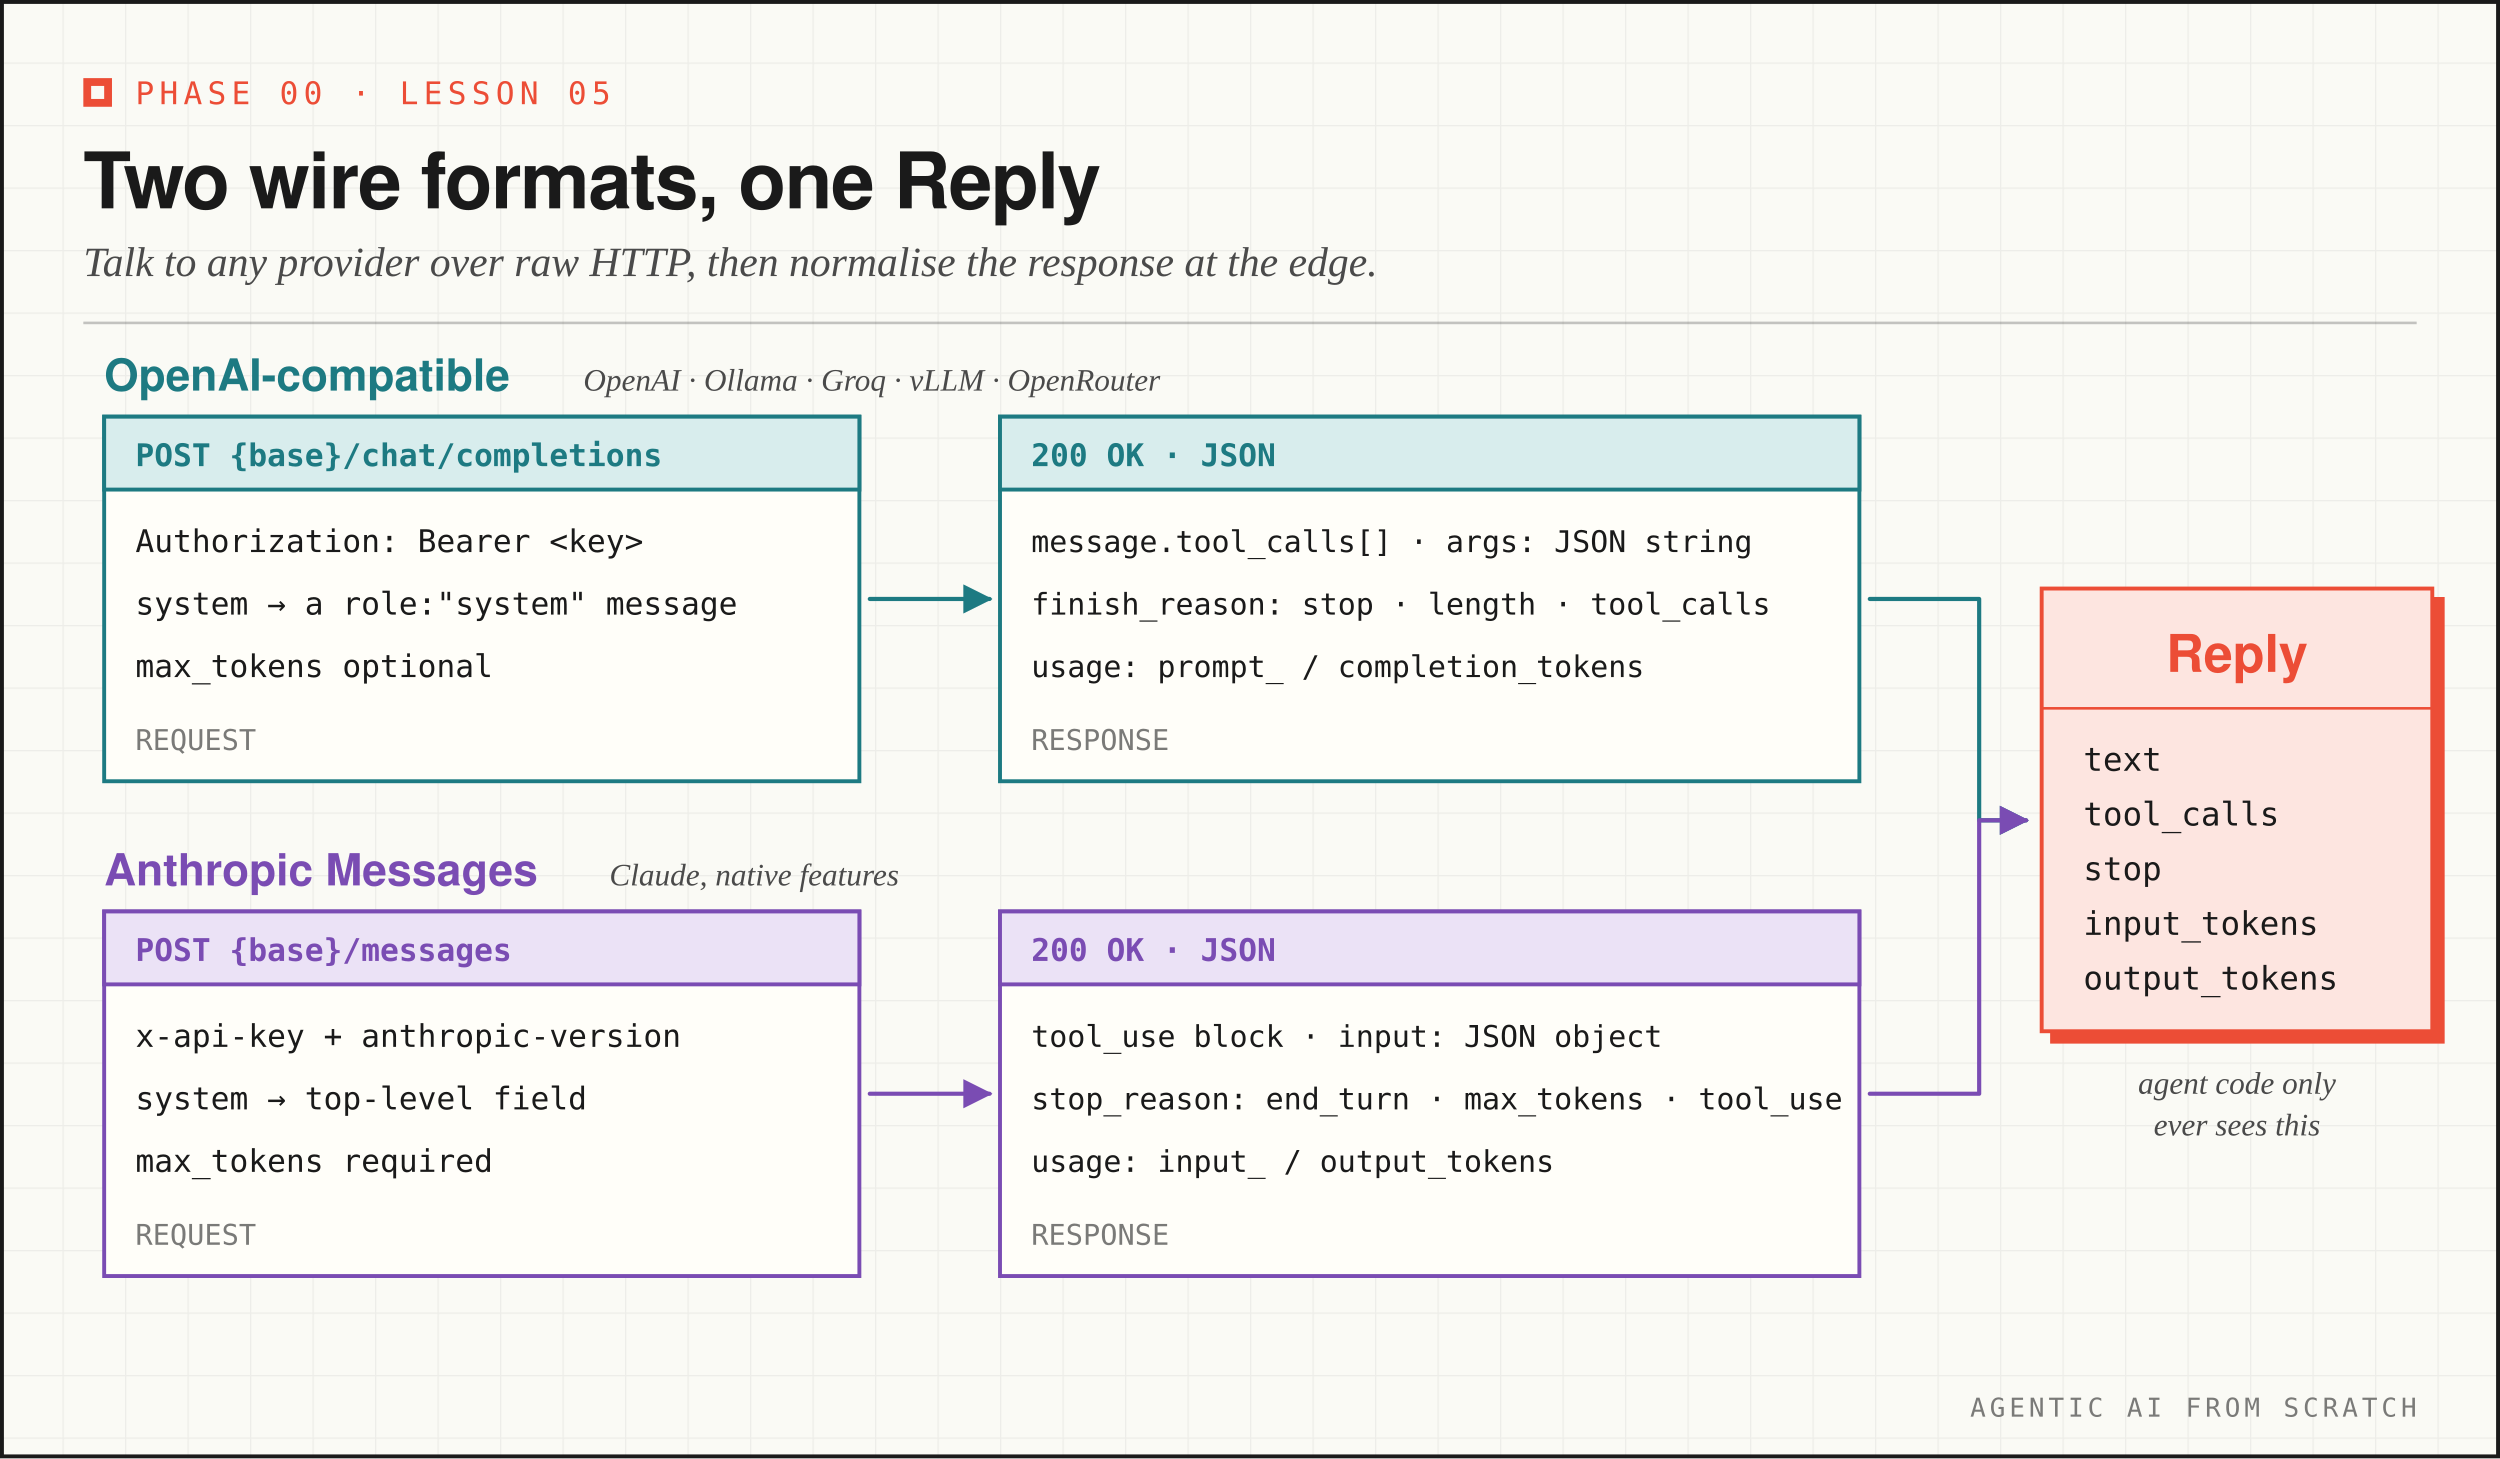
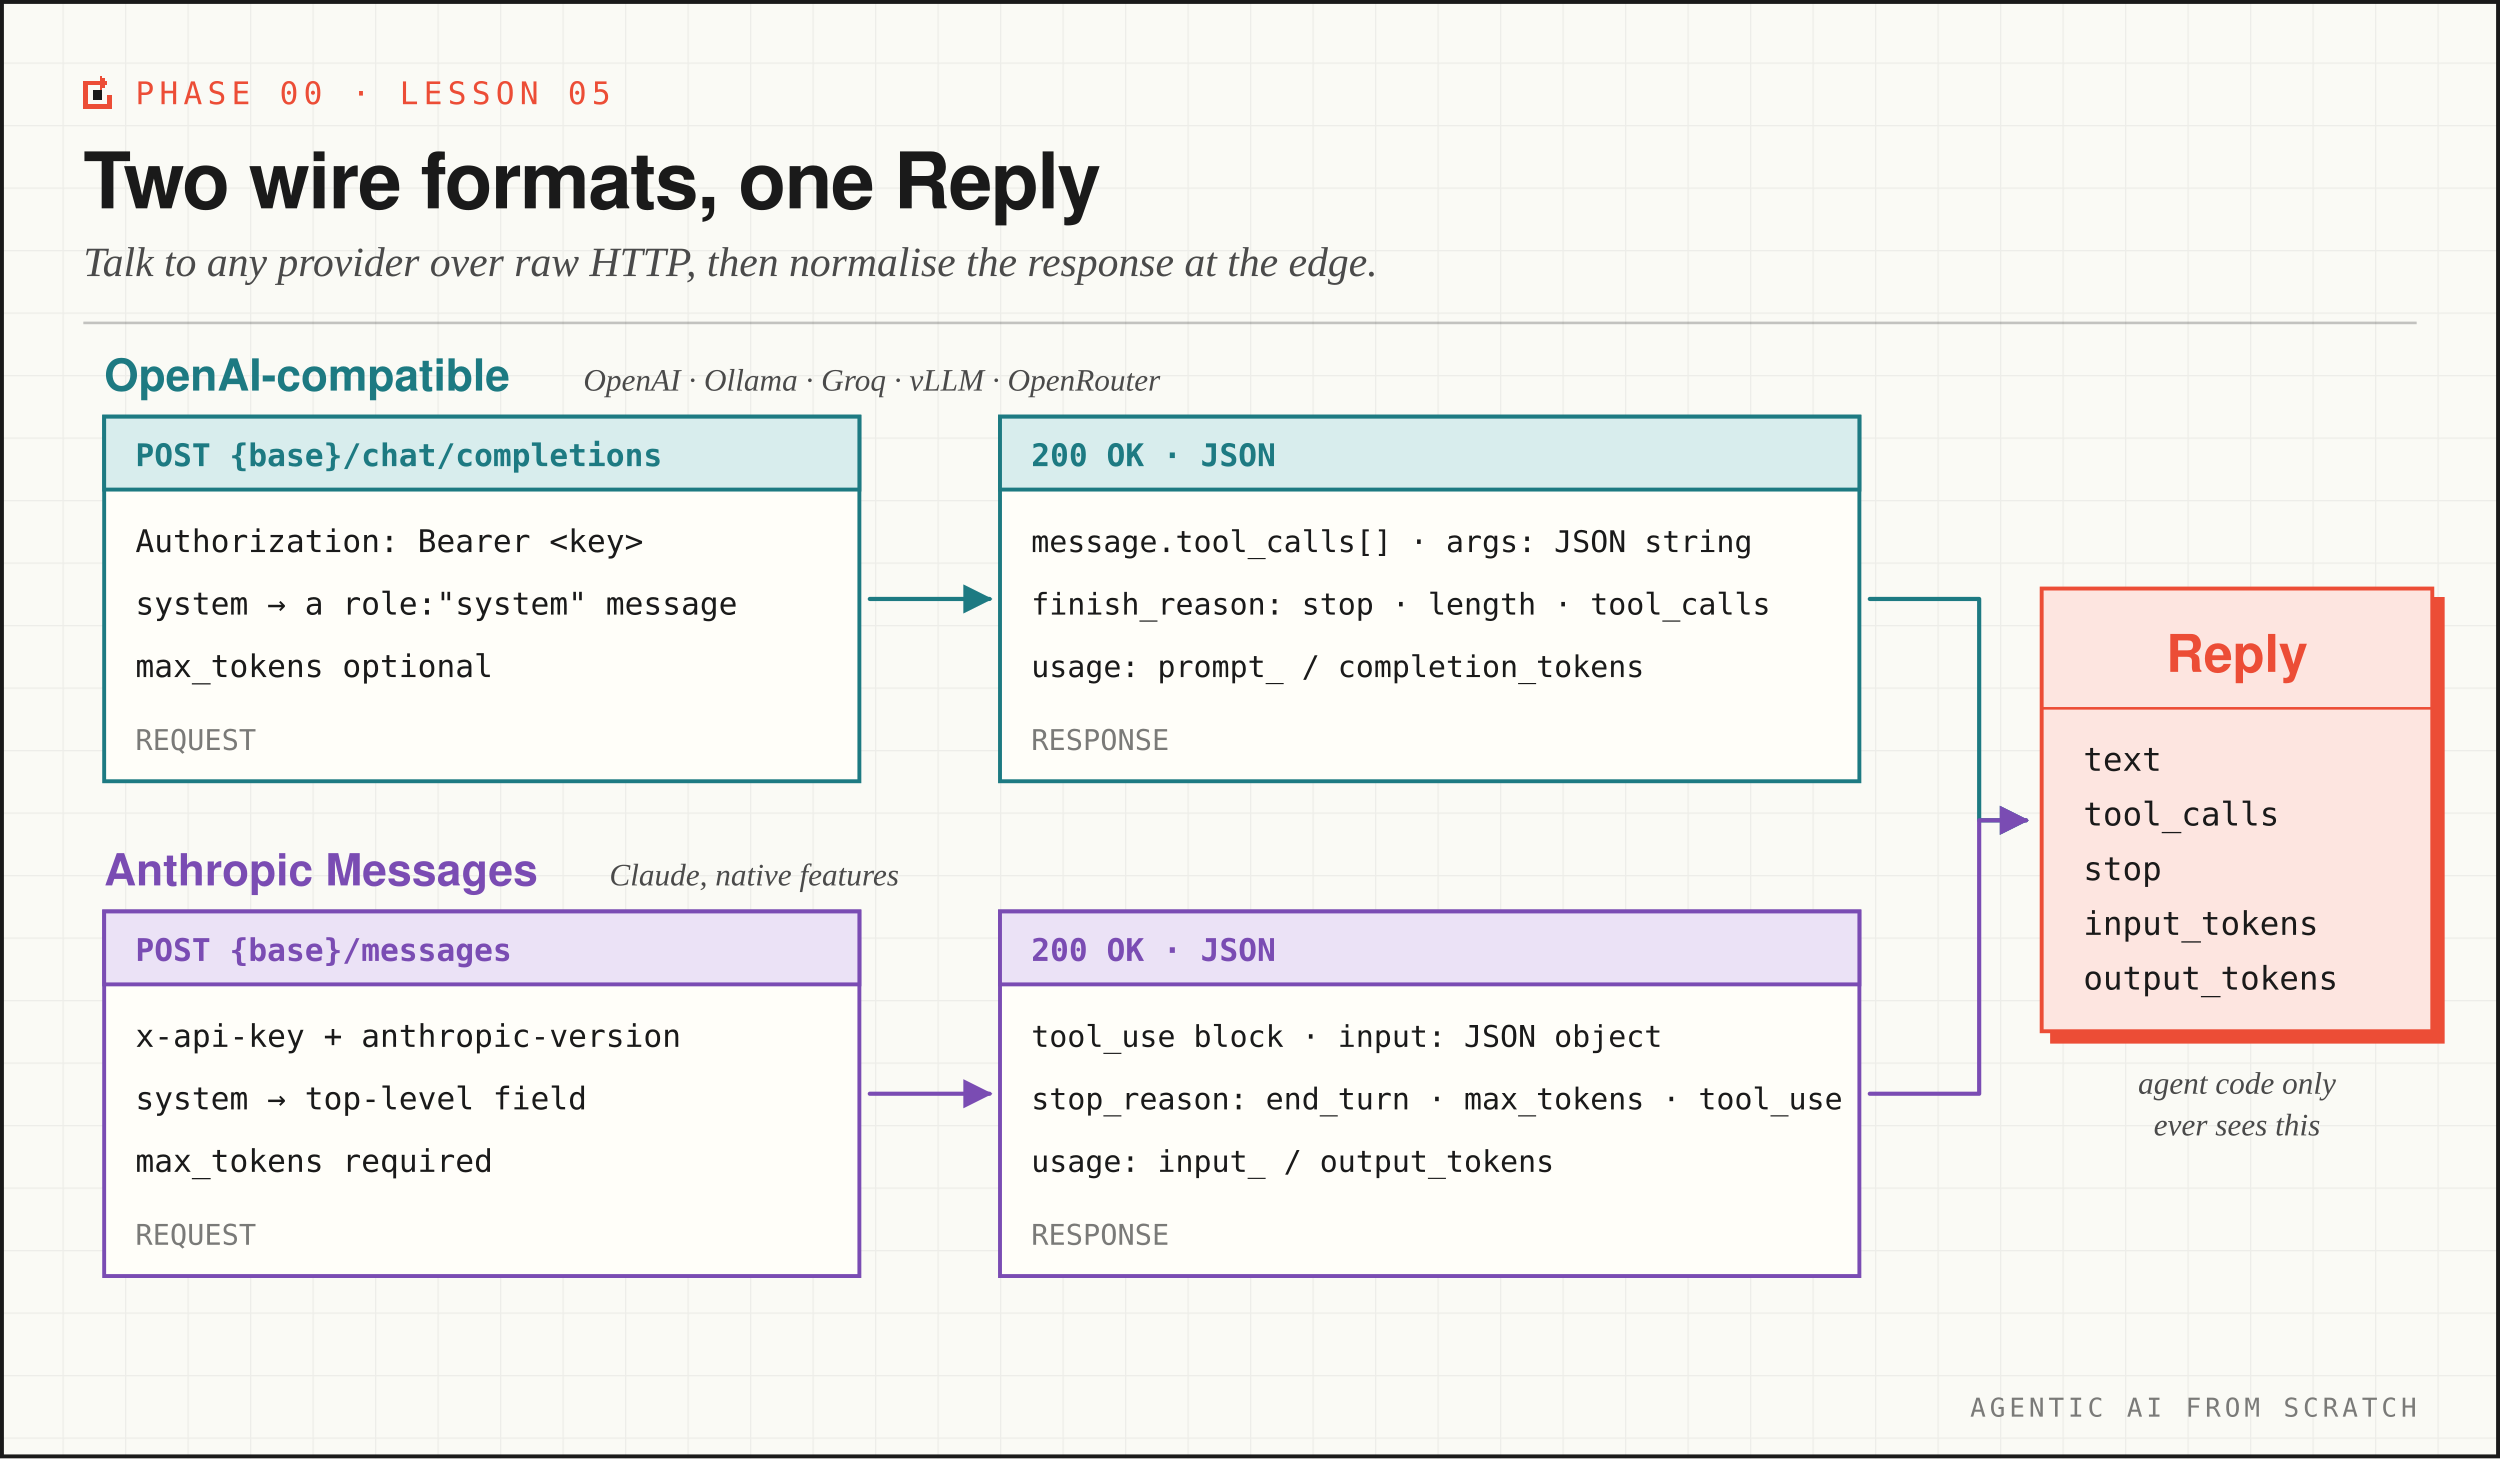
<svg xmlns="http://www.w3.org/2000/svg" width="960" height="560" viewBox="0 0 960 560" role="img" aria-label="Two wire formats, one Reply">
  <defs>
    <pattern id="grid" width="24" height="24" patternUnits="userSpaceOnUse">
      <path d="M24 0H0V24" fill="none" stroke="rgba(26,26,26,0.055)" stroke-width="1" />
    </pattern>
    <marker id="ar-ink" viewBox="0 0 10 10" refX="9" refY="5" markerWidth="7" markerHeight="7" orient="auto-start-reverse">
      <path d="M0 0L10 5L0 10z" fill="#1a1a1a" />
    </marker>
    <marker id="ar-ink-s" viewBox="0 0 10 10" refX="9" refY="5" markerWidth="7" markerHeight="7" orient="auto-start-reverse">
      <path d="M0 0L10 5L0 10z" fill="#1a1a1a" />
    </marker>
    <marker id="ar-red" viewBox="0 0 10 10" refX="9" refY="5" markerWidth="7" markerHeight="7" orient="auto-start-reverse">
      <path d="M0 0L10 5L0 10z" fill="#EC4D36" />
    </marker>
    <marker id="ar-red-s" viewBox="0 0 10 10" refX="9" refY="5" markerWidth="7" markerHeight="7" orient="auto-start-reverse">
      <path d="M0 0L10 5L0 10z" fill="#EC4D36" />
    </marker>
    <marker id="ar-teal" viewBox="0 0 10 10" refX="9" refY="5" markerWidth="7" markerHeight="7" orient="auto-start-reverse">
      <path d="M0 0L10 5L0 10z" fill="#1d7a82" />
    </marker>
    <marker id="ar-teal-s" viewBox="0 0 10 10" refX="9" refY="5" markerWidth="7" markerHeight="7" orient="auto-start-reverse">
      <path d="M0 0L10 5L0 10z" fill="#1d7a82" />
    </marker>
    <marker id="ar-amber" viewBox="0 0 10 10" refX="9" refY="5" markerWidth="7" markerHeight="7" orient="auto-start-reverse">
      <path d="M0 0L10 5L0 10z" fill="#b07d0c" />
    </marker>
    <marker id="ar-amber-s" viewBox="0 0 10 10" refX="9" refY="5" markerWidth="7" markerHeight="7" orient="auto-start-reverse">
      <path d="M0 0L10 5L0 10z" fill="#b07d0c" />
    </marker>
    <marker id="ar-violet" viewBox="0 0 10 10" refX="9" refY="5" markerWidth="7" markerHeight="7" orient="auto-start-reverse">
      <path d="M0 0L10 5L0 10z" fill="#7a4cb3" />
    </marker>
    <marker id="ar-violet-s" viewBox="0 0 10 10" refX="9" refY="5" markerWidth="7" markerHeight="7" orient="auto-start-reverse">
      <path d="M0 0L10 5L0 10z" fill="#7a4cb3" />
    </marker>
    <marker id="ar-mute" viewBox="0 0 10 10" refX="9" refY="5" markerWidth="7" markerHeight="7" orient="auto-start-reverse">
      <path d="M0 0L10 5L0 10z" fill="#7a7a78" />
    </marker>
    <marker id="ar-mute-s" viewBox="0 0 10 10" refX="9" refY="5" markerWidth="7" markerHeight="7" orient="auto-start-reverse">
      <path d="M0 0L10 5L0 10z" fill="#7a7a78" />
    </marker>
    <marker id="ar-green" viewBox="0 0 10 10" refX="9" refY="5" markerWidth="7" markerHeight="7" orient="auto-start-reverse">
      <path d="M0 0L10 5L0 10z" fill="#2f7d3a" />
    </marker>
    <marker id="ar-green-s" viewBox="0 0 10 10" refX="9" refY="5" markerWidth="7" markerHeight="7" orient="auto-start-reverse">
      <path d="M0 0L10 5L0 10z" fill="#2f7d3a" />
    </marker>
  </defs>
  <rect width="960" height="560" fill="#fafaf5" />
  <rect width="960" height="560" fill="url(#grid)" />
  <rect x="0.75" y="0.75" width="958.5" height="558.5" fill="none" stroke="#1a1a1a" stroke-width="1.5" />
-   <rect x="32" y="30" width="11" height="11" fill="#EC4D36" />
-   <rect x="35" y="33" width="5" height="5" fill="#fafaf5" />
+   <g transform="translate(30.1667 28.1667) scale(0.916667)" shape-rendering="crispEdges">
+     <path d="M2 3h7v2H4v8h8V9h2v6H2zM9 1h1v6H9zM10 2h1v4h-1zM11 3h1v2h-1z" fill="#EC4D36" />
+     <path d="M6 7h4v4H6z" fill="#1a1a1a" />
+   </g>
  <text x="52" y="40" font-family="'JetBrains Mono',ui-monospace,Menlo,Consolas,monospace" font-size="12" letter-spacing="2" fill="#EC4D36">PHASE 00 · LESSON 05</text>
  <text x="32" y="80" font-family="'Space Grotesk','Helvetica Neue',Helvetica,Arial,sans-serif" font-size="30" font-weight="700" letter-spacing="-0.5" fill="#1a1a1a">Two wire formats, one Reply</text>
  <text x="32" y="106" font-family="'Source Serif 4',Georgia,'Times New Roman',serif" font-size="16" font-style="italic" fill="#4a4a4a">Talk to any provider over raw HTTP, then normalise the response at the edge.</text>
  <line x1="32" y1="124" x2="928" y2="124" stroke="#1a1a1a" stroke-width="1" opacity="0.25" />
  <text x="40" y="150" font-family="'Space Grotesk','Helvetica Neue',Helvetica,Arial,sans-serif" font-size="17" fill="#1d7a82" font-weight="700">OpenAI-compatible</text>
  <text x="224" y="150" font-family="'Source Serif 4',Georgia,'Times New Roman',serif" font-size="12" fill="#4a4a4a" font-style="italic">OpenAI · Ollama · Groq · vLLM · OpenRouter</text>
  <rect x="40" y="160" width="290" height="140" fill="#fffef9" stroke="#1d7a82" stroke-width="1.5" />
  <rect x="40" y="160" width="290" height="28" fill="#d8eded" stroke="#1d7a82" stroke-width="1.5" />
  <text x="52" y="179" font-family="'JetBrains Mono',ui-monospace,Menlo,Consolas,monospace" font-size="12" fill="#1d7a82" font-weight="700">POST {base}/chat/completions</text>
  <text x="52" y="212" font-family="'JetBrains Mono',ui-monospace,Menlo,Consolas,monospace" font-size="12" fill="#1a1a1a">Authorization: Bearer &lt;key&gt;</text>
  <text x="52" y="236" font-family="'JetBrains Mono',ui-monospace,Menlo,Consolas,monospace" font-size="12" fill="#1a1a1a">system → a role:"system" message</text>
  <text x="52" y="260" font-family="'JetBrains Mono',ui-monospace,Menlo,Consolas,monospace" font-size="12" fill="#1a1a1a">max_tokens optional</text>
  <text x="52" y="288" font-family="'JetBrains Mono',ui-monospace,Menlo,Consolas,monospace" font-size="11" fill="#7a7a78">REQUEST</text>
  <path d="M334 230 L380 230" fill="none" stroke="#1d7a82" stroke-width="1.6" stroke-linejoin="round" stroke-linecap="round" marker-end="url(#ar-teal)" />
  <rect x="384" y="160" width="330" height="140" fill="#fffef9" stroke="#1d7a82" stroke-width="1.5" />
  <rect x="384" y="160" width="330" height="28" fill="#d8eded" stroke="#1d7a82" stroke-width="1.5" />
  <text x="396" y="179" font-family="'JetBrains Mono',ui-monospace,Menlo,Consolas,monospace" font-size="12" fill="#1d7a82" font-weight="700">200 OK · JSON</text>
  <text x="396" y="212" font-family="'JetBrains Mono',ui-monospace,Menlo,Consolas,monospace" font-size="11.5" fill="#1a1a1a">message.tool_calls[] · args: JSON string</text>
  <text x="396" y="236" font-family="'JetBrains Mono',ui-monospace,Menlo,Consolas,monospace" font-size="11.5" fill="#1a1a1a">finish_reason: stop · length · tool_calls</text>
  <text x="396" y="260" font-family="'JetBrains Mono',ui-monospace,Menlo,Consolas,monospace" font-size="11.5" fill="#1a1a1a">usage: prompt_ / completion_tokens</text>
  <text x="396" y="288" font-family="'JetBrains Mono',ui-monospace,Menlo,Consolas,monospace" font-size="11" fill="#7a7a78">RESPONSE</text>
  <path d="M718 230 L760 230 L760 315 L778 315" fill="none" stroke="#1d7a82" stroke-width="1.6" stroke-linejoin="round" stroke-linecap="round" marker-end="url(#ar-teal)" />
  <text x="40" y="340" font-family="'Space Grotesk','Helvetica Neue',Helvetica,Arial,sans-serif" font-size="17" fill="#7a4cb3" font-weight="700">Anthropic Messages</text>
  <text x="234" y="340" font-family="'Source Serif 4',Georgia,'Times New Roman',serif" font-size="12" fill="#4a4a4a" font-style="italic">Claude, native features</text>
  <rect x="40" y="350" width="290" height="140" fill="#fffef9" stroke="#7a4cb3" stroke-width="1.5" />
  <rect x="40" y="350" width="290" height="28" fill="#ebe2f6" stroke="#7a4cb3" stroke-width="1.5" />
  <text x="52" y="369" font-family="'JetBrains Mono',ui-monospace,Menlo,Consolas,monospace" font-size="12" fill="#7a4cb3" font-weight="700">POST {base}/messages</text>
  <text x="52" y="402" font-family="'JetBrains Mono',ui-monospace,Menlo,Consolas,monospace" font-size="12" fill="#1a1a1a">x-api-key + anthropic-version</text>
  <text x="52" y="426" font-family="'JetBrains Mono',ui-monospace,Menlo,Consolas,monospace" font-size="12" fill="#1a1a1a">system → top-level field</text>
  <text x="52" y="450" font-family="'JetBrains Mono',ui-monospace,Menlo,Consolas,monospace" font-size="12" fill="#1a1a1a">max_tokens required</text>
  <text x="52" y="478" font-family="'JetBrains Mono',ui-monospace,Menlo,Consolas,monospace" font-size="11" fill="#7a7a78">REQUEST</text>
  <path d="M334 420 L380 420" fill="none" stroke="#7a4cb3" stroke-width="1.6" stroke-linejoin="round" stroke-linecap="round" marker-end="url(#ar-violet)" />
  <rect x="384" y="350" width="330" height="140" fill="#fffef9" stroke="#7a4cb3" stroke-width="1.5" />
  <rect x="384" y="350" width="330" height="28" fill="#ebe2f6" stroke="#7a4cb3" stroke-width="1.5" />
  <text x="396" y="369" font-family="'JetBrains Mono',ui-monospace,Menlo,Consolas,monospace" font-size="12" fill="#7a4cb3" font-weight="700">200 OK · JSON</text>
  <text x="396" y="402" font-family="'JetBrains Mono',ui-monospace,Menlo,Consolas,monospace" font-size="11.5" fill="#1a1a1a">tool_use block · input: JSON object</text>
  <text x="396" y="426" font-family="'JetBrains Mono',ui-monospace,Menlo,Consolas,monospace" font-size="11.5" fill="#1a1a1a">stop_reason: end_turn · max_tokens · tool_use</text>
  <text x="396" y="450" font-family="'JetBrains Mono',ui-monospace,Menlo,Consolas,monospace" font-size="11.5" fill="#1a1a1a">usage: input_ / output_tokens</text>
  <text x="396" y="478" font-family="'JetBrains Mono',ui-monospace,Menlo,Consolas,monospace" font-size="11" fill="#7a7a78">RESPONSE</text>
  <path d="M718 420 L760 420 L760 315 L778 315" fill="none" stroke="#7a4cb3" stroke-width="1.6" stroke-linejoin="round" stroke-linecap="round" marker-end="url(#ar-violet)" />
  <rect x="788" y="230" width="150" height="170" fill="#EC4D36" stroke="#EC4D36" stroke-width="1.5" />
  <rect x="784" y="226" width="150" height="170" fill="#fde5e0" stroke="#EC4D36" stroke-width="1.5" />
  <text x="859" y="258" font-family="'Space Grotesk','Helvetica Neue',Helvetica,Arial,sans-serif" font-size="20" fill="#EC4D36" font-weight="700" text-anchor="middle">Reply</text>
  <line x1="784" y1="272" x2="934" y2="272" stroke="#EC4D36" stroke-width="1" />
  <text x="800" y="296" font-family="'JetBrains Mono',ui-monospace,Menlo,Consolas,monospace" font-size="12.5" fill="#1a1a1a">text</text>
  <text x="800" y="317" font-family="'JetBrains Mono',ui-monospace,Menlo,Consolas,monospace" font-size="12.5" fill="#1a1a1a">tool_calls</text>
  <text x="800" y="338" font-family="'JetBrains Mono',ui-monospace,Menlo,Consolas,monospace" font-size="12.5" fill="#1a1a1a">stop</text>
  <text x="800" y="359" font-family="'JetBrains Mono',ui-monospace,Menlo,Consolas,monospace" font-size="12.5" fill="#1a1a1a">input_tokens</text>
  <text x="800" y="380" font-family="'JetBrains Mono',ui-monospace,Menlo,Consolas,monospace" font-size="12.5" fill="#1a1a1a">output_tokens</text>
  <text x="859" y="420" font-family="'Source Serif 4',Georgia,'Times New Roman',serif" font-size="12" fill="#4a4a4a" text-anchor="middle" font-style="italic">agent code only</text>
  <text x="859" y="436" font-family="'Source Serif 4',Georgia,'Times New Roman',serif" font-size="12" fill="#4a4a4a" text-anchor="middle" font-style="italic">ever sees this</text>
  <text x="928" y="544" font-family="'JetBrains Mono',ui-monospace,Menlo,Consolas,monospace" font-size="10" letter-spacing="1.5" fill="#7a7a78" text-anchor="end">AGENTIC AI FROM SCRATCH</text>
</svg>
